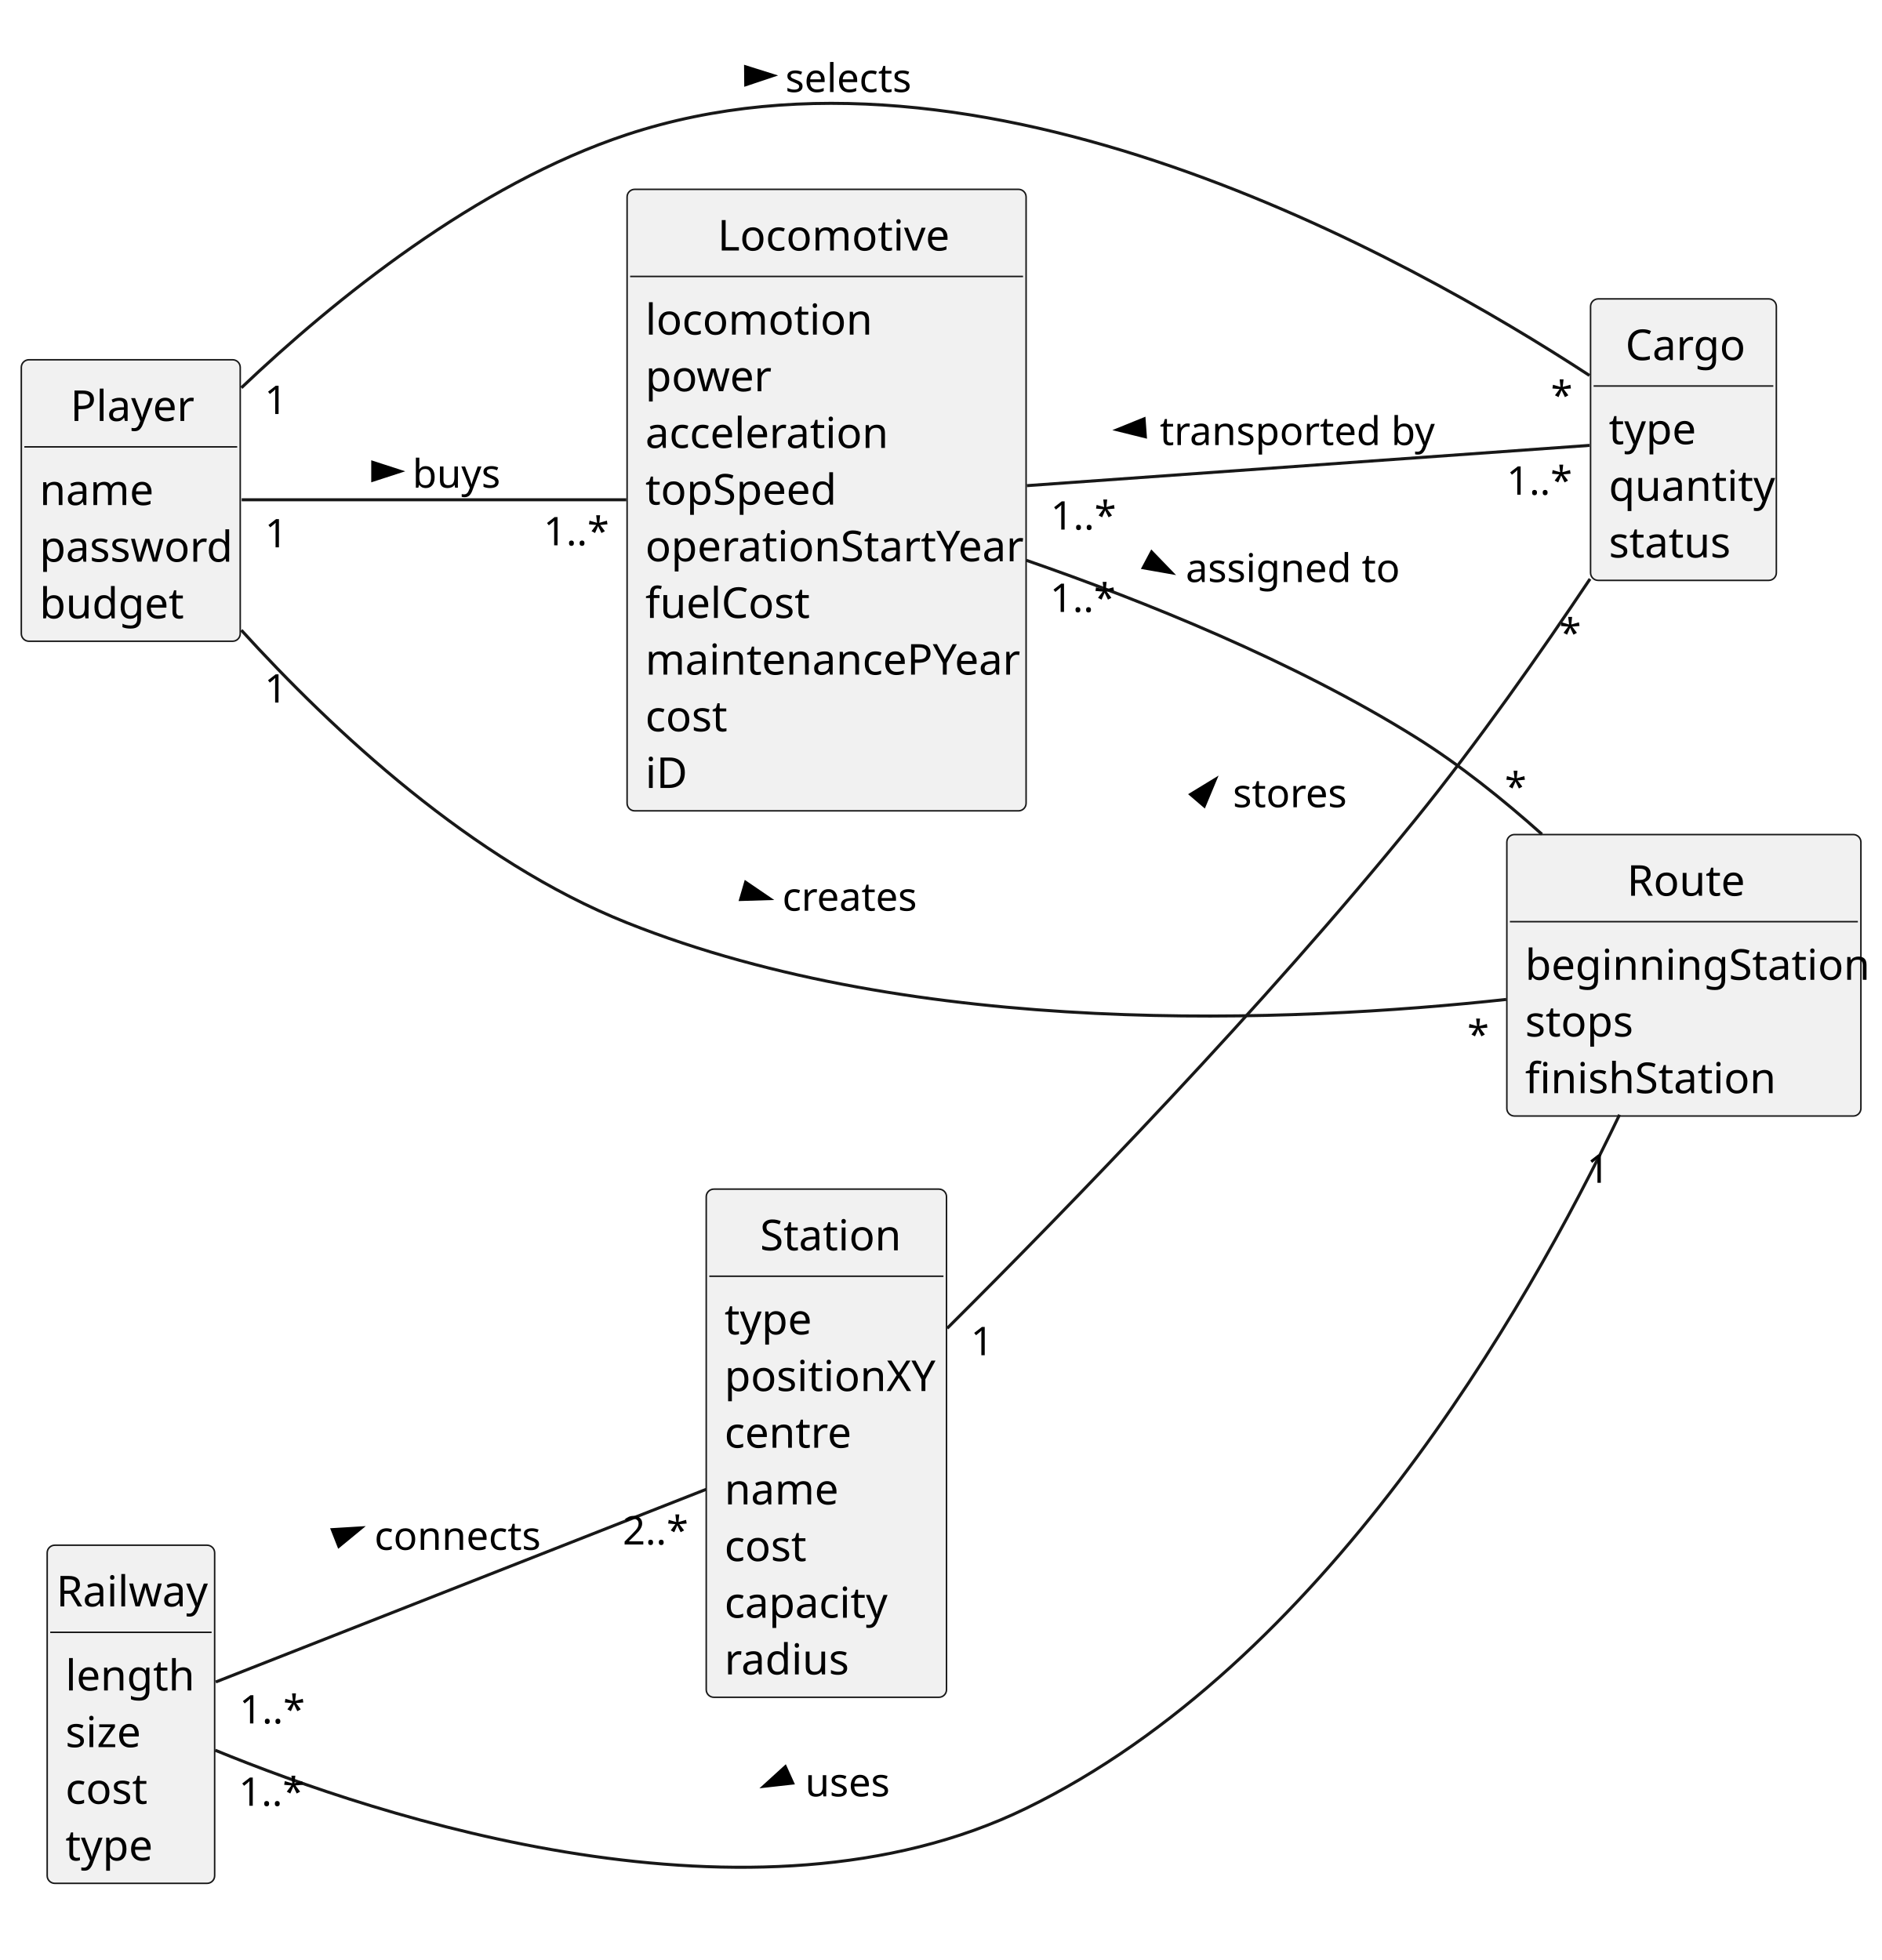
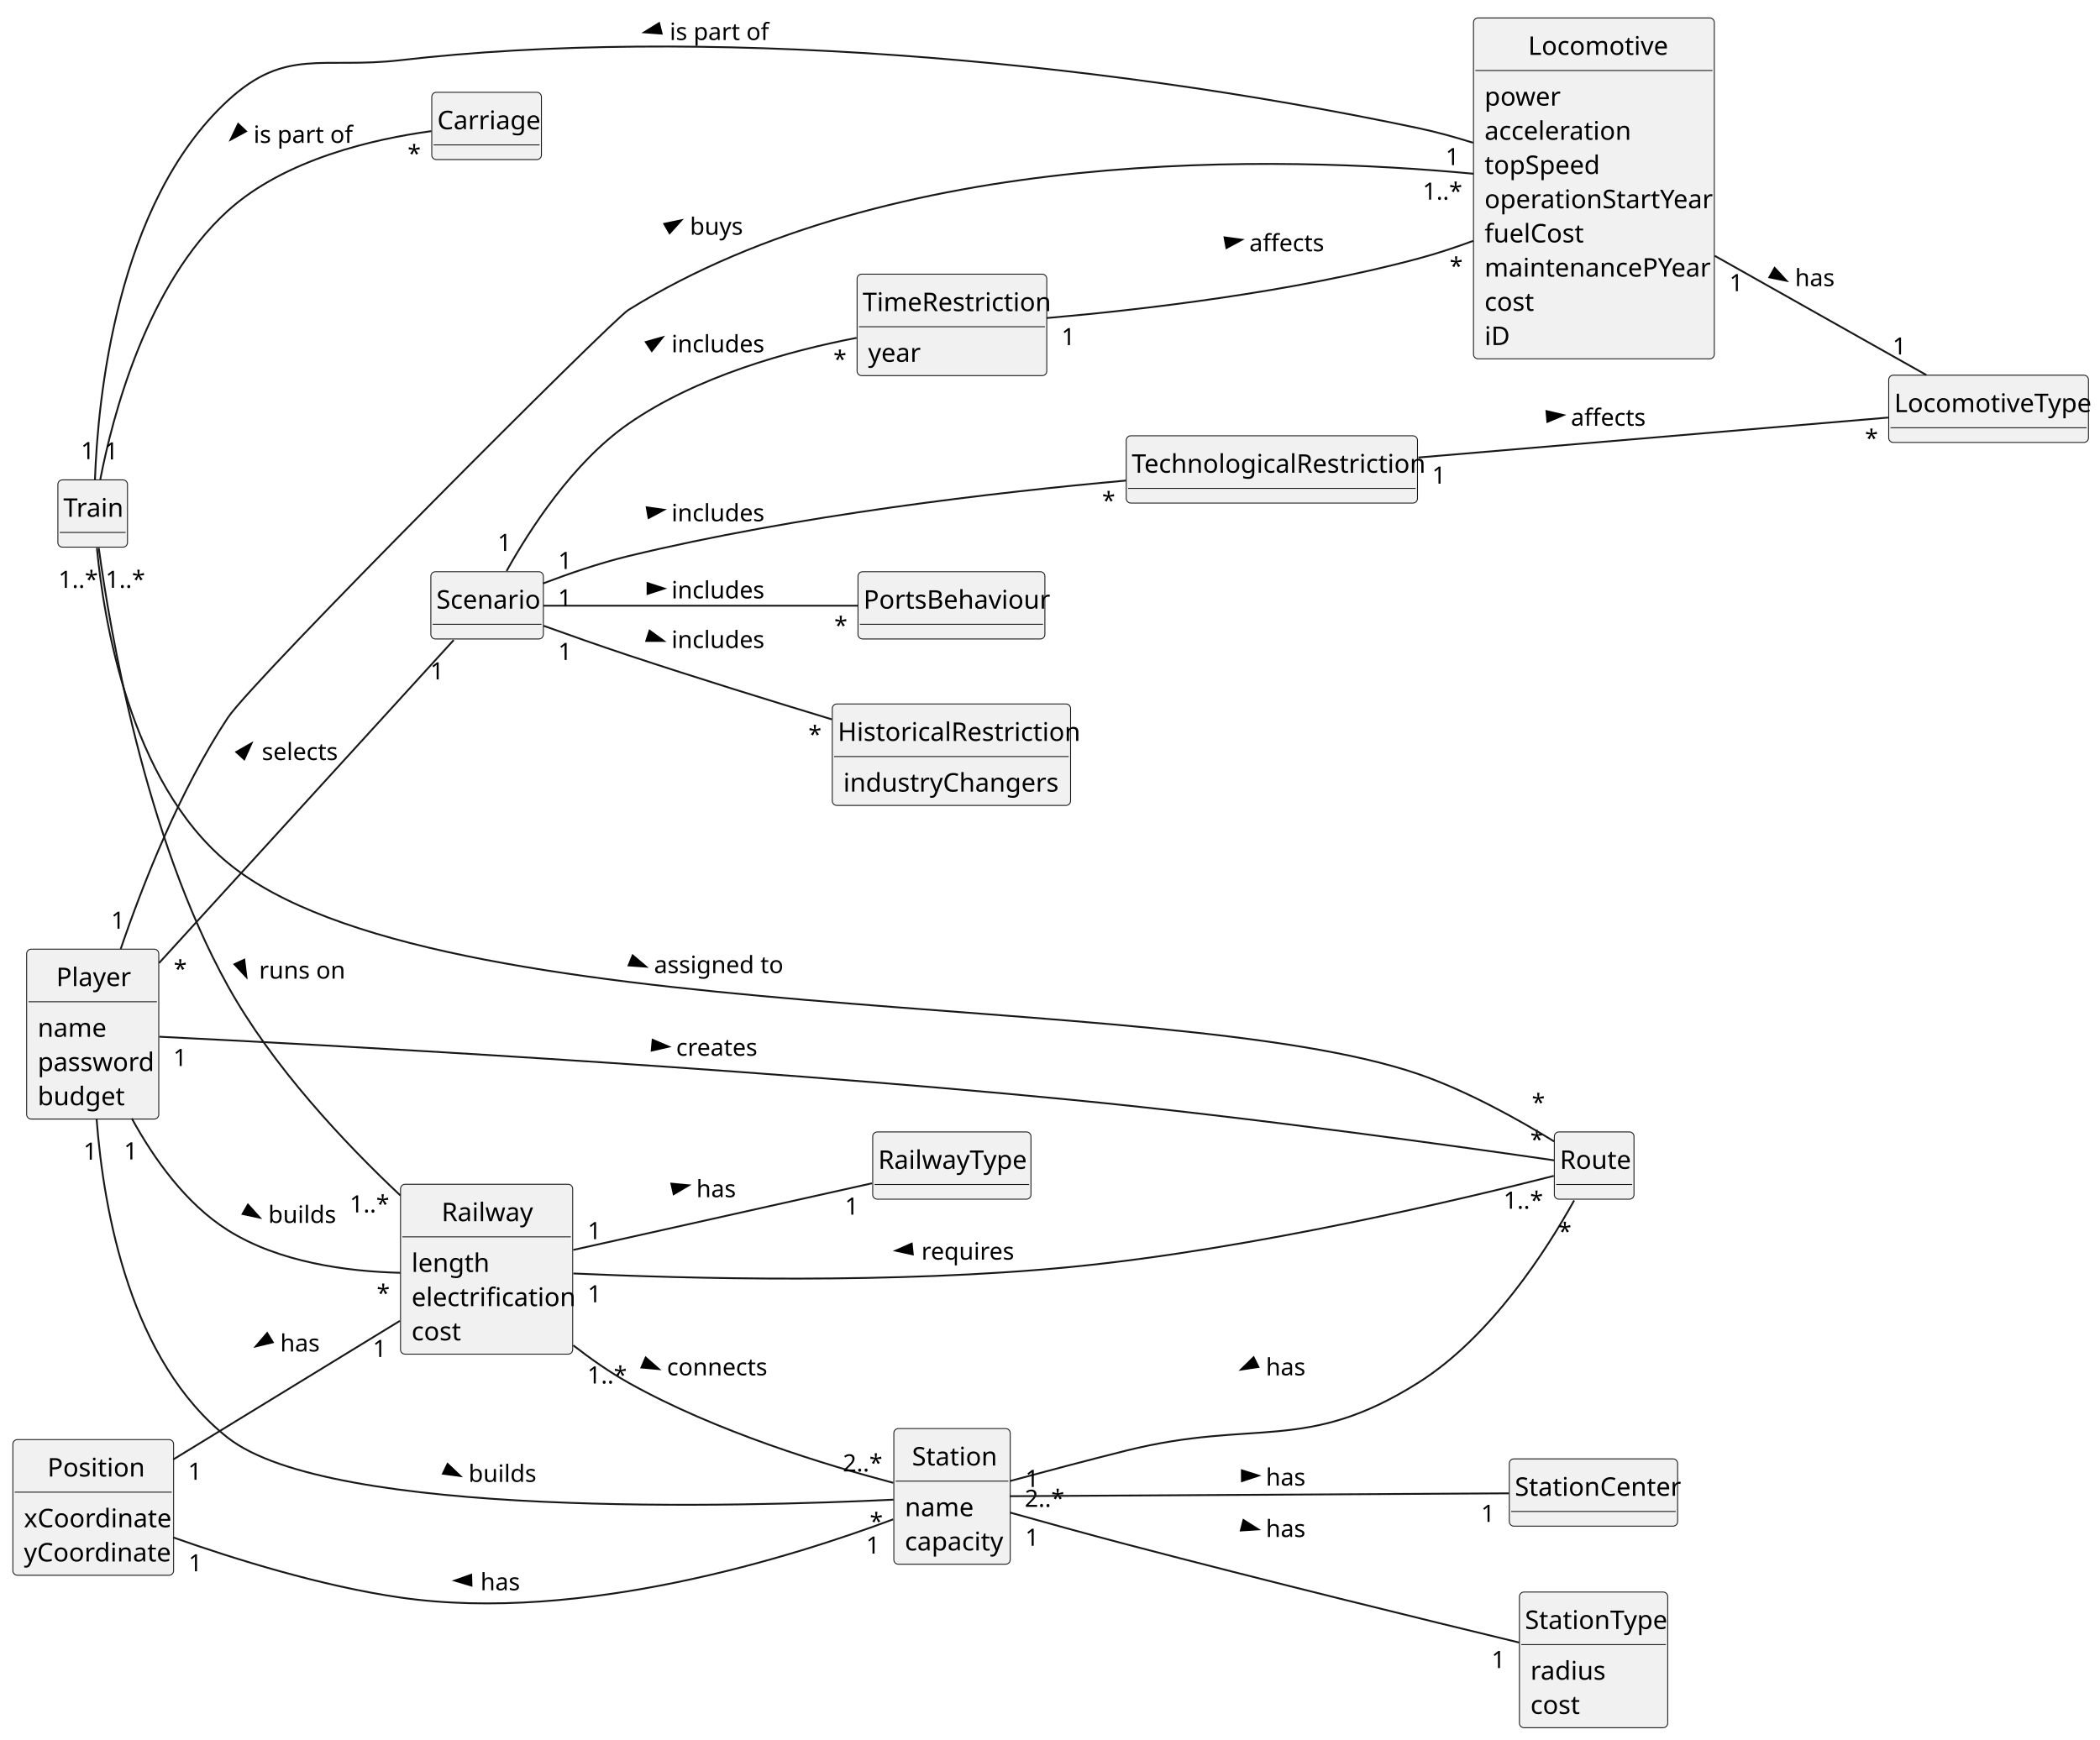
- <svg xmlns="http://www.w3.org/2000/svg" contentStyleType="text/css" height="644px" preserveAspectRatio="none" style="width:618px;height:644px;background:#FFFFFF;" version="1.1" viewBox="0 0 618 644" width="618px" zoomAndPan="magnify">
+ <svg xmlns="http://www.w3.org/2000/svg" contentStyleType="text/css" height="947px" preserveAspectRatio="none" style="width:1143px;height:947px;background:#FFFFFF;" version="1.1" viewBox="0 0 1143 947" width="1143px" zoomAndPan="magnify">
  <defs />
  <g>
    <g id="elem_Player">
-       <rect codeLine="12" fill="#F1F1F1" height="92.484" id="Player" rx="2.5" ry="2.5" style="stroke:#181818;stroke-width:0.5;" width="71.917" x="7" y="118.21" />
-       <text fill="#000000" font-family="sans-serif" font-size="14" lengthAdjust="spacing" textLength="39.683" x="23.117" y="138.317">Player</text>
-       <line style="stroke:#181818;stroke-width:0.5;" x1="8" x2="77.917" y1="146.831" y2="146.831" />
-       <text fill="#000000" font-family="sans-serif" font-size="14" lengthAdjust="spacing" textLength="35.02" x="13" y="165.939">name</text>
-       <text fill="#000000" font-family="sans-serif" font-size="14" lengthAdjust="spacing" textLength="59.917" x="13" y="184.56">password</text>
-       <text fill="#000000" font-family="sans-serif" font-size="14" lengthAdjust="spacing" textLength="42.82" x="13" y="203.181">budget</text>
+       <rect codeLine="12" fill="#F1F1F1" height="92.484" id="Player" rx="2.5" ry="2.5" style="stroke:#181818;stroke-width:0.5;" width="71.917" x="14.5" y="516.763" />
+       <text fill="#000000" font-family="sans-serif" font-size="14" lengthAdjust="spacing" textLength="39.683" x="30.617" y="536.87">Player</text>
+       <line style="stroke:#181818;stroke-width:0.5;" x1="15.5" x2="85.417" y1="545.384" y2="545.384" />
+       <text fill="#000000" font-family="sans-serif" font-size="14" lengthAdjust="spacing" textLength="35.02" x="20.5" y="564.491">name</text>
+       <text fill="#000000" font-family="sans-serif" font-size="14" lengthAdjust="spacing" textLength="59.917" x="20.5" y="583.112">password</text>
+       <text fill="#000000" font-family="sans-serif" font-size="14" lengthAdjust="spacing" textLength="42.82" x="20.5" y="601.733">budget</text>
    </g>
    <g id="elem_Locomotive">
-       <rect codeLine="18" fill="#F1F1F1" height="204.211" id="Locomotive" rx="2.5" ry="2.5" style="stroke:#181818;stroke-width:0.5;" width="131.075" x="206" y="62.21" />
-       <text fill="#000000" font-family="sans-serif" font-size="14" lengthAdjust="spacing" textLength="71.593" x="235.741" y="82.317">Locomotive</text>
-       <line style="stroke:#181818;stroke-width:0.5;" x1="207" x2="336.075" y1="90.831" y2="90.831" />
-       <text fill="#000000" font-family="sans-serif" font-size="14" lengthAdjust="spacing" textLength="67.703" x="212" y="109.939">locomotion</text>
-       <text fill="#000000" font-family="sans-serif" font-size="14" lengthAdjust="spacing" textLength="38.131" x="212" y="128.56">power</text>
-       <text fill="#000000" font-family="sans-serif" font-size="14" lengthAdjust="spacing" textLength="75.489" x="212" y="147.181">acceleration</text>
-       <text fill="#000000" font-family="sans-serif" font-size="14" lengthAdjust="spacing" textLength="59.944" x="212" y="165.802">topSpeed</text>
-       <text fill="#000000" font-family="sans-serif" font-size="14" lengthAdjust="spacing" textLength="117.517" x="212" y="184.423">operationStartYear</text>
-       <text fill="#000000" font-family="sans-serif" font-size="14" lengthAdjust="spacing" textLength="51.358" x="212" y="203.044">fuelCost</text>
-       <text fill="#000000" font-family="sans-serif" font-size="14" lengthAdjust="spacing" textLength="119.075" x="212" y="221.665">maintenancePYear</text>
-       <text fill="#000000" font-family="sans-serif" font-size="14" lengthAdjust="spacing" textLength="25.676" x="212" y="240.286">cost</text>
-       <text fill="#000000" font-family="sans-serif" font-size="14" lengthAdjust="spacing" textLength="13.221" x="212" y="258.907">iD</text>
+       <rect codeLine="18" fill="#F1F1F1" height="185.59" id="Locomotive" rx="2.5" ry="2.5" style="stroke:#181818;stroke-width:0.5;" width="131.075" x="802" y="9.763" />
+       <text fill="#000000" font-family="sans-serif" font-size="14" lengthAdjust="spacing" textLength="71.593" x="831.741" y="29.87">Locomotive</text>
+       <line style="stroke:#181818;stroke-width:0.5;" x1="803" x2="932.075" y1="38.384" y2="38.384" />
+       <text fill="#000000" font-family="sans-serif" font-size="14" lengthAdjust="spacing" textLength="38.131" x="808" y="57.491">power</text>
+       <text fill="#000000" font-family="sans-serif" font-size="14" lengthAdjust="spacing" textLength="75.489" x="808" y="76.112">acceleration</text>
+       <text fill="#000000" font-family="sans-serif" font-size="14" lengthAdjust="spacing" textLength="59.944" x="808" y="94.733">topSpeed</text>
+       <text fill="#000000" font-family="sans-serif" font-size="14" lengthAdjust="spacing" textLength="117.517" x="808" y="113.355">operationStartYear</text>
+       <text fill="#000000" font-family="sans-serif" font-size="14" lengthAdjust="spacing" textLength="51.358" x="808" y="131.976">fuelCost</text>
+       <text fill="#000000" font-family="sans-serif" font-size="14" lengthAdjust="spacing" textLength="119.075" x="808" y="150.597">maintenancePYear</text>
+       <text fill="#000000" font-family="sans-serif" font-size="14" lengthAdjust="spacing" textLength="25.676" x="808" y="169.218">cost</text>
+       <text fill="#000000" font-family="sans-serif" font-size="14" lengthAdjust="spacing" textLength="13.221" x="808" y="187.839">iD</text>
+     </g>
+     <g id="elem_LocomotiveType">
+       <rect codeLine="29" fill="#F1F1F1" height="36.621" id="LocomotiveType" rx="2.5" ry="2.5" style="stroke:#181818;stroke-width:0.5;" width="108.717" x="1028" y="204.263" />
+       <text fill="#000000" font-family="sans-serif" font-size="14" lengthAdjust="spacing" textLength="102.717" x="1031" y="224.37">LocomotiveType</text>
+       <line style="stroke:#181818;stroke-width:0.5;" x1="1029" x2="1135.717" y1="232.884" y2="232.884" />
    </g>
    <g id="elem_Route">
-       <rect codeLine="30" fill="#F1F1F1" height="92.484" id="Route" rx="2.5" ry="2.5" style="stroke:#181818;stroke-width:0.5;" width="116.31" x="495" y="274.21" />
-       <text fill="#000000" font-family="sans-serif" font-size="14" lengthAdjust="spacing" textLength="37.358" x="534.476" y="294.317">Route</text>
-       <line style="stroke:#181818;stroke-width:0.5;" x1="496" x2="610.31" y1="302.831" y2="302.831" />
-       <text fill="#000000" font-family="sans-serif" font-size="14" lengthAdjust="spacing" textLength="104.31" x="501" y="321.938">beginningStation</text>
-       <text fill="#000000" font-family="sans-serif" font-size="14" lengthAdjust="spacing" textLength="33.462" x="501" y="340.56">stops</text>
-       <text fill="#000000" font-family="sans-serif" font-size="14" lengthAdjust="spacing" textLength="76.269" x="501" y="359.181">finishStation</text>
+       <rect codeLine="32" fill="#F1F1F1" height="36.621" id="Route" rx="2.5" ry="2.5" style="stroke:#181818;stroke-width:0.5;" width="43.358" x="846" y="616.263" />
+       <text fill="#000000" font-family="sans-serif" font-size="14" lengthAdjust="spacing" textLength="37.358" x="849" y="636.37">Route</text>
+       <line style="stroke:#181818;stroke-width:0.5;" x1="847" x2="888.358" y1="644.884" y2="644.884" />
    </g>
    <g id="elem_Station">
-       <rect codeLine="36" fill="#F1F1F1" height="166.969" id="Station" rx="2.5" ry="2.5" style="stroke:#181818;stroke-width:0.5;" width="78.931" x="232" y="390.71" />
-       <text fill="#000000" font-family="sans-serif" font-size="14" lengthAdjust="spacing" textLength="43.586" x="249.672" y="410.817">Station</text>
-       <line style="stroke:#181818;stroke-width:0.5;" x1="233" x2="309.931" y1="419.331" y2="419.331" />
-       <text fill="#000000" font-family="sans-serif" font-size="14" lengthAdjust="spacing" textLength="26.462" x="238" y="438.438">type</text>
-       <text fill="#000000" font-family="sans-serif" font-size="14" lengthAdjust="spacing" textLength="66.931" x="238" y="457.06">positionXY</text>
-       <text fill="#000000" font-family="sans-serif" font-size="14" lengthAdjust="spacing" textLength="38.91" x="238" y="475.681">centre</text>
-       <text fill="#000000" font-family="sans-serif" font-size="14" lengthAdjust="spacing" textLength="35.02" x="238" y="494.302">name</text>
-       <text fill="#000000" font-family="sans-serif" font-size="14" lengthAdjust="spacing" textLength="25.676" x="238" y="512.923">cost</text>
-       <text fill="#000000" font-family="sans-serif" font-size="14" lengthAdjust="spacing" textLength="51.358" x="238" y="531.544">capacity</text>
-       <text fill="#000000" font-family="sans-serif" font-size="14" lengthAdjust="spacing" textLength="38.131" x="238" y="550.165">radius</text>
-     </g>
-     <g id="elem_Cargo">
-       <rect codeLine="46" fill="#F1F1F1" height="92.484" id="Cargo" rx="2.5" ry="2.5" style="stroke:#181818;stroke-width:0.5;" width="61.034" x="522.5" y="98.21" />
-       <text fill="#000000" font-family="sans-serif" font-size="14" lengthAdjust="spacing" textLength="38.131" x="533.952" y="118.317">Cargo</text>
-       <line style="stroke:#181818;stroke-width:0.5;" x1="523.5" x2="582.534" y1="126.831" y2="126.831" />
-       <text fill="#000000" font-family="sans-serif" font-size="14" lengthAdjust="spacing" textLength="26.462" x="528.5" y="145.939">type</text>
-       <text fill="#000000" font-family="sans-serif" font-size="14" lengthAdjust="spacing" textLength="49.034" x="528.5" y="164.56">quantity</text>
-       <text fill="#000000" font-family="sans-serif" font-size="14" lengthAdjust="spacing" textLength="37.352" x="528.5" y="183.181">status</text>
+       <rect codeLine="35" fill="#F1F1F1" height="73.863" id="Station" rx="2.5" ry="2.5" style="stroke:#181818;stroke-width:0.5;" width="63.358" x="486.5" y="777.763" />
+       <text fill="#000000" font-family="sans-serif" font-size="14" lengthAdjust="spacing" textLength="43.586" x="496.386" y="797.87">Station</text>
+       <line style="stroke:#181818;stroke-width:0.5;" x1="487.5" x2="548.858" y1="806.384" y2="806.384" />
+       <text fill="#000000" font-family="sans-serif" font-size="14" lengthAdjust="spacing" textLength="35.02" x="492.5" y="825.491">name</text>
+       <text fill="#000000" font-family="sans-serif" font-size="14" lengthAdjust="spacing" textLength="51.358" x="492.5" y="844.112">capacity</text>
+     </g>
+     <g id="elem_StationCenter">
+       <rect codeLine="40" fill="#F1F1F1" height="36.621" id="StationCenter" rx="2.5" ry="2.5" style="stroke:#181818;stroke-width:0.5;" width="91.606" x="821.5" y="794.263" />
+       <text fill="#000000" font-family="sans-serif" font-size="14" lengthAdjust="spacing" textLength="85.606" x="824.5" y="814.37">StationCenter</text>
+       <line style="stroke:#181818;stroke-width:0.5;" x1="822.5" x2="912.106" y1="822.884" y2="822.884" />
+     </g>
+     <g id="elem_StationType">
+       <rect codeLine="43" fill="#F1F1F1" height="73.863" id="StationType" rx="2.5" ry="2.5" style="stroke:#181818;stroke-width:0.5;" width="80.71" x="827" y="866.763" />
+       <text fill="#000000" font-family="sans-serif" font-size="14" lengthAdjust="spacing" textLength="74.71" x="830" y="886.87">StationType</text>
+       <line style="stroke:#181818;stroke-width:0.5;" x1="828" x2="906.71" y1="895.384" y2="895.384" />
+       <text fill="#000000" font-family="sans-serif" font-size="14" lengthAdjust="spacing" textLength="38.131" x="833" y="914.491">radius</text>
+       <text fill="#000000" font-family="sans-serif" font-size="14" lengthAdjust="spacing" textLength="25.676" x="833" y="933.112">cost</text>
    </g>
    <g id="elem_Railway">
-       <rect codeLine="52" fill="#F1F1F1" height="111.106" id="Railway" rx="2.5" ry="2.5" style="stroke:#181818;stroke-width:0.5;" width="55.014" x="15.5" y="507.71" />
-       <text fill="#000000" font-family="sans-serif" font-size="14" lengthAdjust="spacing" textLength="49.014" x="18.5" y="527.817">Railway</text>
-       <line style="stroke:#181818;stroke-width:0.5;" x1="16.5" x2="69.514" y1="536.331" y2="536.331" />
-       <text fill="#000000" font-family="sans-serif" font-size="14" lengthAdjust="spacing" textLength="38.145" x="21.5" y="555.438">length</text>
-       <text fill="#000000" font-family="sans-serif" font-size="14" lengthAdjust="spacing" textLength="24.896" x="21.5" y="574.06">size</text>
-       <text fill="#000000" font-family="sans-serif" font-size="14" lengthAdjust="spacing" textLength="25.676" x="21.5" y="592.681">cost</text>
-       <text fill="#000000" font-family="sans-serif" font-size="14" lengthAdjust="spacing" textLength="26.462" x="21.5" y="611.302">type</text>
+       <rect codeLine="48" fill="#F1F1F1" height="92.484" id="Railway" rx="2.5" ry="2.5" style="stroke:#181818;stroke-width:0.5;" width="93.703" x="218" y="644.763" />
+       <text fill="#000000" font-family="sans-serif" font-size="14" lengthAdjust="spacing" textLength="49.014" x="240.345" y="664.87">Railway</text>
+       <line style="stroke:#181818;stroke-width:0.5;" x1="219" x2="310.703" y1="673.384" y2="673.384" />
+       <text fill="#000000" font-family="sans-serif" font-size="14" lengthAdjust="spacing" textLength="38.145" x="224" y="692.491">length</text>
+       <text fill="#000000" font-family="sans-serif" font-size="14" lengthAdjust="spacing" textLength="81.703" x="224" y="711.112">electrification</text>
+       <text fill="#000000" font-family="sans-serif" font-size="14" lengthAdjust="spacing" textLength="25.676" x="224" y="729.733">cost</text>
+     </g>
+     <g id="elem_RailwayType">
+       <rect codeLine="54" fill="#F1F1F1" height="36.621" id="RailwayType" rx="2.5" ry="2.5" style="stroke:#181818;stroke-width:0.5;" width="86.138" x="475" y="616.263" />
+       <text fill="#000000" font-family="sans-serif" font-size="14" lengthAdjust="spacing" textLength="80.138" x="478" y="636.37">RailwayType</text>
+       <line style="stroke:#181818;stroke-width:0.5;" x1="476" x2="560.138" y1="644.884" y2="644.884" />
+     </g>
+     <g id="elem_Position">
+       <rect codeLine="57" fill="#F1F1F1" height="73.863" id="Position" rx="2.5" ry="2.5" style="stroke:#181818;stroke-width:0.5;" width="87.489" x="7" y="783.763" />
+       <text fill="#000000" font-family="sans-serif" font-size="14" lengthAdjust="spacing" textLength="49.807" x="25.841" y="803.87">Position</text>
+       <line style="stroke:#181818;stroke-width:0.5;" x1="8" x2="93.489" y1="812.384" y2="812.384" />
+       <text fill="#000000" font-family="sans-serif" font-size="14" lengthAdjust="spacing" textLength="75.489" x="13" y="831.491">xCoordinate</text>
+       <text fill="#000000" font-family="sans-serif" font-size="14" lengthAdjust="spacing" textLength="75.489" x="13" y="850.112">yCoordinate</text>
+     </g>
+     <g id="elem_Train">
+       <rect codeLine="62" fill="#F1F1F1" height="36.621" id="Train" rx="2.5" ry="2.5" style="stroke:#181818;stroke-width:0.5;" width="37.897" x="31.5" y="261.263" />
+       <text fill="#000000" font-family="sans-serif" font-size="14" lengthAdjust="spacing" textLength="31.896" x="34.5" y="281.37">Train</text>
+       <line style="stroke:#181818;stroke-width:0.5;" x1="32.5" x2="68.397" y1="289.884" y2="289.884" />
+     </g>
+     <g id="elem_Carriage">
+       <rect codeLine="65" fill="#F1F1F1" height="36.621" id="Carriage" rx="2.5" ry="2.5" style="stroke:#181818;stroke-width:0.5;" width="59.69" x="235" y="50.263" />
+       <text fill="#000000" font-family="sans-serif" font-size="14" lengthAdjust="spacing" textLength="53.69" x="238" y="70.37">Carriage</text>
+       <line style="stroke:#181818;stroke-width:0.5;" x1="236" x2="293.69" y1="78.884" y2="78.884" />
+     </g>
+     <g id="elem_HistoricalRestriction">
+       <rect codeLine="68" fill="#F1F1F1" height="55.242" id="HistoricalRestriction" rx="2.5" ry="2.5" style="stroke:#181818;stroke-width:0.5;" width="129.696" x="453" y="383.263" />
+       <text fill="#000000" font-family="sans-serif" font-size="14" lengthAdjust="spacing" textLength="123.696" x="456" y="403.37">HistoricalRestriction</text>
+       <line style="stroke:#181818;stroke-width:0.5;" x1="454" x2="581.696" y1="411.884" y2="411.884" />
+       <text fill="#000000" font-family="sans-serif" font-size="14" lengthAdjust="spacing" textLength="109.724" x="459" y="430.991">industryChangers</text>
+     </g>
+     <g id="elem_TimeRestriction">
+       <rect codeLine="72" fill="#F1F1F1" height="55.242" id="TimeRestriction" rx="2.5" ry="2.5" style="stroke:#181818;stroke-width:0.5;" width="103.241" x="466.5" y="149.263" />
+       <text fill="#000000" font-family="sans-serif" font-size="14" lengthAdjust="spacing" textLength="97.241" x="469.5" y="169.37">TimeRestriction</text>
+       <line style="stroke:#181818;stroke-width:0.5;" x1="467.5" x2="568.741" y1="177.884" y2="177.884" />
+       <text fill="#000000" font-family="sans-serif" font-size="14" lengthAdjust="spacing" textLength="27.234" x="472.5" y="196.991">year</text>
+     </g>
+     <g id="elem_TechnologicalRestriction">
+       <rect codeLine="76" fill="#F1F1F1" height="36.621" id="TechnologicalRestriction" rx="2.5" ry="2.5" style="stroke:#181818;stroke-width:0.5;" width="158.517" x="613" y="237.263" />
+       <text fill="#000000" font-family="sans-serif" font-size="14" lengthAdjust="spacing" textLength="152.517" x="616" y="257.37">TechnologicalRestriction</text>
+       <line style="stroke:#181818;stroke-width:0.5;" x1="614" x2="770.517" y1="265.884" y2="265.884" />
+     </g>
+     <g id="elem_PortsBehaviour">
+       <rect codeLine="79" fill="#F1F1F1" height="36.621" id="PortsBehaviour" rx="2.5" ry="2.5" style="stroke:#181818;stroke-width:0.5;" width="101.717" x="467" y="311.263" />
+       <text fill="#000000" font-family="sans-serif" font-size="14" lengthAdjust="spacing" textLength="95.717" x="470" y="331.37">PortsBehaviour</text>
+       <line style="stroke:#181818;stroke-width:0.5;" x1="468" x2="567.717" y1="339.884" y2="339.884" />
+     </g>
+     <g id="elem_Scenario">
+       <rect fill="#F1F1F1" height="36.621" id="Scenario" rx="2.5" ry="2.5" style="stroke:#181818;stroke-width:0.5;" width="61.255" x="234.5" y="311.263" />
+       <text fill="#000000" font-family="sans-serif" font-size="14" lengthAdjust="spacing" textLength="55.255" x="237.5" y="331.37">Scenario</text>
+       <line style="stroke:#181818;stroke-width:0.5;" x1="235.5" x2="294.755" y1="339.884" y2="339.884" />
+     </g>
+     <g id="link_Player_Scenario">
+       <path codeLine="82" d="M86.59,524.283 C132.8,473.623 212.25,386.513 246.95,348.463 " fill="none" id="Player-Scenario" style="stroke:#181818;stroke-width:1.0;" />
+       <polygon fill="#000000" points="136.869,404.714,128.603,409.416,132.946,413.377,136.869,404.714" style="stroke:#000000;stroke-width:1.0;" />
+       <text fill="#000000" font-family="sans-serif" font-size="13" lengthAdjust="spacing" textLength="40.46" x="142.5" y="413.791">selects</text>
+       <text fill="#000000" font-family="sans-serif" font-size="13" lengthAdjust="spacing" textLength="5.059" x="94.564" y="532.108">*</text>
+       <text fill="#000000" font-family="sans-serif" font-size="13" lengthAdjust="spacing" textLength="7.23" x="234.155" y="369.891">1</text>
+     </g>
+     <g id="link_Player_Station">
+       <path codeLine="83" d="M52.56,608.983 C56.45,660.263 71.23,741.223 124,782.763 C179.87,826.743 403.88,820.413 486.33,816.473 " fill="none" id="Player-Station" style="stroke:#181818;stroke-width:1.0;" />
+       <polygon fill="#000000" points="250.511,803.566,243.619,797.011,241.083,802.314,250.511,803.566" style="stroke:#000000;stroke-width:1.0;" />
+       <text fill="#000000" font-family="sans-serif" font-size="13" lengthAdjust="spacing" textLength="33.966" x="255" y="806.791">builds</text>
+       <text fill="#000000" font-family="sans-serif" font-size="13" lengthAdjust="spacing" textLength="7.23" x="45.364" y="631.375">1</text>
+       <text fill="#000000" font-family="sans-serif" font-size="13" lengthAdjust="spacing" textLength="5.059" x="473.394" y="832.912">*</text>
    </g>
    <g id="link_Player_Route">
-       <path codeLine="59" d="M79.27,207.05 C109.18,239.92 155.22,282.98 206,303.21 C301.68,341.33 424.18,336.06 494.8,328.39 " fill="none" id="Player-Route" style="stroke:#181818;stroke-width:1.0;" />
-       <polygon fill="#000000" points="252.8,295.257,244.941,289.901,243.293,295.543,252.8,295.257" style="stroke:#000000;stroke-width:1.0;" />
-       <text fill="#000000" font-family="sans-serif" font-size="13" lengthAdjust="spacing" textLength="42.631" x="257" y="299.238">creates</text>
-       <text fill="#000000" font-family="sans-serif" font-size="13" lengthAdjust="spacing" textLength="7.23" x="86.881" y="230.847">1</text>
-       <text fill="#000000" font-family="sans-serif" font-size="13" lengthAdjust="spacing" textLength="5.059" x="482.007" y="344.543">*</text>
-     </g>
-     <g id="link_Player_Cargo">
-       <path codeLine="60" d="M79.29,127.41 C109.72,98.52 156.48,60.55 206,44.21 C321.79,6 461.93,84.02 522.15,123.37 " fill="none" id="Player-Cargo" style="stroke:#181818;stroke-width:1.0;" />
-       <polygon fill="#000000" points="254,24.81,244.928,21.954,244.982,27.831,254,24.81" style="stroke:#000000;stroke-width:1.0;" />
-       <text fill="#000000" font-family="sans-serif" font-size="13" lengthAdjust="spacing" textLength="40.46" x="258" y="30.238">selects</text>
-       <text fill="#000000" font-family="sans-serif" font-size="13" lengthAdjust="spacing" textLength="7.23" x="86.905" y="136.025">1</text>
-       <text fill="#000000" font-family="sans-serif" font-size="13" lengthAdjust="spacing" textLength="5.059" x="509.441" y="134.522">*</text>
+       <path codeLine="84" d="M86.7,564.433 C171.97,568.633 396.37,580.613 583,598.763 C681.76,608.373 799.24,624.943 845.92,631.723 " fill="none" id="Player-Route" style="stroke:#181818;stroke-width:1.0;" />
+       <polygon fill="#000000" points="363.981,569.85,355.23,566.124,354.711,571.979,363.981,569.85" style="stroke:#000000;stroke-width:1.0;" />
+       <text fill="#000000" font-family="sans-serif" font-size="13" lengthAdjust="spacing" textLength="42.631" x="368" y="574.791">creates</text>
+       <text fill="#000000" font-family="sans-serif" font-size="13" lengthAdjust="spacing" textLength="7.23" x="94.298" y="580.381">1</text>
+       <text fill="#000000" font-family="sans-serif" font-size="13" lengthAdjust="spacing" textLength="5.059" x="832.894" y="625.039">*</text>
+     </g>
+     <g id="link_Player_Railway">
+       <path codeLine="85" d="M71.7,608.853 C83.72,630.803 101.12,655.353 124,669.763 C151.87,687.313 188.92,692.243 217.9,692.963 " fill="none" id="Player-Railway" style="stroke:#181818;stroke-width:1.0;" />
+       <polygon fill="#000000" points="141.334,662.902,134.959,655.844,132.028,660.938,141.334,662.902" style="stroke:#000000;stroke-width:1.0;" />
+       <text fill="#000000" font-family="sans-serif" font-size="13" lengthAdjust="spacing" textLength="33.966" x="146" y="665.791">builds</text>
+       <text fill="#000000" font-family="sans-serif" font-size="13" lengthAdjust="spacing" textLength="7.23" x="67.434" y="631.225">1</text>
+       <text fill="#000000" font-family="sans-serif" font-size="13" lengthAdjust="spacing" textLength="5.059" x="205.023" y="708.681">*</text>
    </g>
    <g id="link_Player_Locomotive">
-       <path codeLine="61" d="M79.39,164.21 C113.11,164.21 164.67,164.21 205.75,164.21 " fill="none" id="Player-Locomotive" style="stroke:#181818;stroke-width:1.0;" />
-       <polygon fill="#000000" points="131.5,154.856,122.455,151.917,122.455,157.794,131.5,154.856" style="stroke:#000000;stroke-width:1.0;" />
-       <text fill="#000000" font-family="sans-serif" font-size="13" lengthAdjust="spacing" textLength="27.46" x="135.5" y="160.238">buys</text>
-       <text fill="#000000" font-family="sans-serif" font-size="13" lengthAdjust="spacing" textLength="7.23" x="87.024" y="179.84">1</text>
-       <text fill="#000000" font-family="sans-serif" font-size="13" lengthAdjust="spacing" textLength="19.513" x="178.543" y="179.172">1..*</text>
+       <path codeLine="86" d="M65.7,516.643 C77.99,480.623 97.9,430.223 124,390.763 C137.73,370.003 333.14,174.263 342,168.763 C486.64,78.973 697.06,84.653 801.98,94.593 " fill="none" id="Player-Locomotive" style="stroke:#181818;stroke-width:1.0;" />
+       <polygon fill="#000000" points="370.838,119.922,361.529,121.87,364.452,126.97,370.838,119.922" style="stroke:#000000;stroke-width:1.0;" />
+       <text fill="#000000" font-family="sans-serif" font-size="13" lengthAdjust="spacing" textLength="27.46" x="375.5" y="127.791">buys</text>
+       <text fill="#000000" font-family="sans-serif" font-size="13" lengthAdjust="spacing" textLength="7.23" x="60.441" y="505.635">1</text>
+       <text fill="#000000" font-family="sans-serif" font-size="13" lengthAdjust="spacing" textLength="19.513" x="774.331" y="108.7">1..*</text>
+     </g>
+     <g id="link_Scenario_HistoricalRestriction">
+       <path codeLine="88" d="M295.86,340.703 C309.83,345.733 326.72,351.693 342,356.763 C378.52,368.873 419.61,381.603 452.79,391.653 " fill="none" id="Scenario-HistoricalRestriction" style="stroke:#181818;stroke-width:1.0;" />
+       <polygon fill="#000000" points="361.256,348.952,353.56,343.364,351.745,348.954,361.256,348.952" style="stroke:#000000;stroke-width:1.0;" />
+       <text fill="#000000" font-family="sans-serif" font-size="13" lengthAdjust="spacing" textLength="47.696" x="365.5" y="352.791">includes</text>
+       <text fill="#000000" font-family="sans-serif" font-size="13" lengthAdjust="spacing" textLength="7.23" x="303.803" y="359.304">1</text>
+       <text fill="#000000" font-family="sans-serif" font-size="13" lengthAdjust="spacing" textLength="5.059" x="439.982" y="404.457">*</text>
+     </g>
+     <g id="link_Scenario_TechnologicalRestriction">
+       <path codeLine="89" d="M295.53,317.663 C309.42,312.383 326.35,306.553 342,302.763 C433.64,280.583 541.5,268.073 612.9,261.633 " fill="none" id="Scenario-TechnologicalRestriction" style="stroke:#181818;stroke-width:1.0;" />
+       <polygon fill="#000000" points="361.424,277.539,352.006,276.217,353.027,282.006,361.424,277.539" style="stroke:#000000;stroke-width:1.0;" />
+       <text fill="#000000" font-family="sans-serif" font-size="13" lengthAdjust="spacing" textLength="47.696" x="365.5" y="283.791">includes</text>
+       <text fill="#000000" font-family="sans-serif" font-size="13" lengthAdjust="spacing" textLength="7.23" x="303.822" y="309.751">1</text>
+       <text fill="#000000" font-family="sans-serif" font-size="13" lengthAdjust="spacing" textLength="5.059" x="599.845" y="277.108">*</text>
+     </g>
+     <g id="link_Scenario_TimeRestriction">
+       <path codeLine="90" d="M275.73,310.873 C288.17,288.553 311.76,251.793 342,230.763 C379.2,204.893 429.21,191.093 466.24,183.943 " fill="none" id="Scenario-TimeRestriction" style="stroke:#181818;stroke-width:1.0;" />
+       <polygon fill="#000000" points="360.661,183.636,351.504,186.205,354.763,191.097,360.661,183.636" style="stroke:#000000;stroke-width:1.0;" />
+       <text fill="#000000" font-family="sans-serif" font-size="13" lengthAdjust="spacing" textLength="47.696" x="365.5" y="191.791">includes</text>
+       <text fill="#000000" font-family="sans-serif" font-size="13" lengthAdjust="spacing" textLength="7.23" x="270.85" y="299.954">1</text>
+       <text fill="#000000" font-family="sans-serif" font-size="13" lengthAdjust="spacing" textLength="5.059" x="453.597" y="200.179">*</text>
+     </g>
+     <g id="link_Scenario_PortsBehaviour">
+       <path codeLine="91" d="M295.78,329.763 C337.98,329.763 415.74,329.763 466.92,329.763 " fill="none" id="Scenario-PortsBehaviour" style="stroke:#181818;stroke-width:1.0;" />
+       <polygon fill="#000000" points="361.5,320.408,352.455,317.469,352.455,323.347,361.5,320.408" style="stroke:#000000;stroke-width:1.0;" />
+       <text fill="#000000" font-family="sans-serif" font-size="13" lengthAdjust="spacing" textLength="47.696" x="365.5" y="325.791">includes</text>
+       <text fill="#000000" font-family="sans-serif" font-size="13" lengthAdjust="spacing" textLength="7.23" x="303.704" y="330.136">1</text>
+       <text fill="#000000" font-family="sans-serif" font-size="13" lengthAdjust="spacing" textLength="5.059" x="454.076" y="345.089">*</text>
+     </g>
+     <g id="link_TimeRestriction_Locomotive">
+       <path codeLine="93" d="M569.64,173.163 C621.24,168.663 703.22,159.193 772,140.763 C781.82,138.133 792,134.763 801.88,131.123 " fill="none" id="TimeRestriction-Locomotive" style="stroke:#181818;stroke-width:1.0;" />
+       <polygon fill="#000000" points="675.92,130.518,666.496,129.237,667.543,135.021,675.92,130.518" style="stroke:#000000;stroke-width:1.0;" />
+       <text fill="#000000" font-family="sans-serif" font-size="13" lengthAdjust="spacing" textLength="38.295" x="680" y="136.791">affects</text>
+       <text fill="#000000" font-family="sans-serif" font-size="13" lengthAdjust="spacing" textLength="7.23" x="577.738" y="187.914">1</text>
+       <text fill="#000000" font-family="sans-serif" font-size="13" lengthAdjust="spacing" textLength="5.059" x="789.003" y="149.453">*</text>
+     </g>
+     <g id="link_TechnologicalRestriction_LocomotiveType">
+       <path codeLine="94" d="M772.02,249.083 C848.08,242.613 961.38,232.983 1027.72,227.333 " fill="none" id="TechnologicalRestriction-LocomotiveType" style="stroke:#181818;stroke-width:1.0;" />
+       <polygon fill="#000000" points="850.982,225.984,841.72,223.823,842.219,229.679,850.982,225.984" style="stroke:#000000;stroke-width:1.0;" />
+       <text fill="#000000" font-family="sans-serif" font-size="13" lengthAdjust="spacing" textLength="38.295" x="855" y="231.791">affects</text>
+       <text fill="#000000" font-family="sans-serif" font-size="13" lengthAdjust="spacing" textLength="7.23" x="779.446" y="263.303">1</text>
+       <text fill="#000000" font-family="sans-serif" font-size="13" lengthAdjust="spacing" textLength="5.059" x="1015.046" y="243.162">*</text>
+     </g>
+     <g id="link_Position_Station">
+       <path codeLine="96" d="M94.22,837.013 C127.41,848.743 174.9,863.553 218,869.763 C316.47,883.953 432.04,847.423 486.14,827.173 " fill="none" id="Position-Station" style="stroke:#181818;stroke-width:1.0;" />
+       <polygon fill="#000000" points="247.502,860.534,256.618,863.245,256.47,857.369,247.502,860.534" style="stroke:#000000;stroke-width:1.0;" />
+       <text fill="#000000" font-family="sans-serif" font-size="13" lengthAdjust="spacing" textLength="20.96" x="261.5" y="865.791">has</text>
+       <text fill="#000000" font-family="sans-serif" font-size="13" lengthAdjust="spacing" textLength="7.23" x="102.608" y="855.488">1</text>
+       <text fill="#000000" font-family="sans-serif" font-size="13" lengthAdjust="spacing" textLength="7.23" x="471.391" y="845.822">1</text>
+     </g>
+     <g id="link_Position_Railway">
+       <path codeLine="97" d="M94.25,794.613 C130,772.743 180.91,741.593 217.64,719.123 " fill="none" id="Position-Railway" style="stroke:#181818;stroke-width:1.0;" />
+       <polygon fill="#000000" points="139.235,733.018,148.484,730.804,145.417,725.79,139.235,733.018" style="stroke:#000000;stroke-width:1.0;" />
+       <text fill="#000000" font-family="sans-serif" font-size="13" lengthAdjust="spacing" textLength="20.96" x="152.5" y="735.791">has</text>
+       <text fill="#000000" font-family="sans-serif" font-size="13" lengthAdjust="spacing" textLength="7.23" x="102.349" y="805.644">1</text>
+       <text fill="#000000" font-family="sans-serif" font-size="13" lengthAdjust="spacing" textLength="7.23" x="202.892" y="738.78">1</text>
+     </g>
+     <g id="link_Station_Route">
+       <path codeLine="99" d="M549.84,806.303 C568.16,801.343 591.86,795.033 613,789.763 C683.4,772.213 710.61,791.433 772,752.763 C811.75,727.723 842.11,680.013 856.78,653.573 " fill="none" id="Station-Route" style="stroke:#181818;stroke-width:1.0;" />
+       <polygon fill="#000000" points="675.524,745.636,684.931,744.237,682.312,738.975,675.524,745.636" style="stroke:#000000;stroke-width:1.0;" />
+       <text fill="#000000" font-family="sans-serif" font-size="13" lengthAdjust="spacing" textLength="20.96" x="689" y="748.791">has</text>
+       <text fill="#000000" font-family="sans-serif" font-size="13" lengthAdjust="spacing" textLength="19.513" x="557.735" y="820.379">2..*</text>
+       <text fill="#000000" font-family="sans-serif" font-size="13" lengthAdjust="spacing" textLength="5.059" x="848.187" y="675.031">*</text>
+     </g>
+     <g id="link_Station_StationType">
+       <path codeLine="100" d="M549.85,823.513 C568.17,828.663 591.87,835.213 613,840.763 C688.44,860.563 776.94,882.203 826.9,894.263 " fill="none" id="Station-StationType" style="stroke:#181818;stroke-width:1.0;" />
+       <polygon fill="#000000" points="684.845,832.645,676.808,827.56,675.354,833.255,684.845,832.645" style="stroke:#000000;stroke-width:1.0;" />
+       <text fill="#000000" font-family="sans-serif" font-size="13" lengthAdjust="spacing" textLength="20.96" x="689" y="836.791">has</text>
+       <text fill="#000000" font-family="sans-serif" font-size="13" lengthAdjust="spacing" textLength="7.23" x="558.01" y="841.58">1</text>
+       <text fill="#000000" font-family="sans-serif" font-size="13" lengthAdjust="spacing" textLength="7.23" x="811.817" y="908.146">1</text>
+     </g>
+     <g id="link_Station_StationCenter">
+       <path codeLine="101" d="M549.53,814.583 C610.9,814.233 749.43,813.433 821.31,813.023 " fill="none" id="Station-StationCenter" style="stroke:#181818;stroke-width:1.0;" />
+       <polygon fill="#000000" points="685,803.38,675.938,800.492,675.972,806.37,685,803.38" style="stroke:#000000;stroke-width:1.0;" />
+       <text fill="#000000" font-family="sans-serif" font-size="13" lengthAdjust="spacing" textLength="20.96" x="689" y="808.791">has</text>
+       <text fill="#000000" font-family="sans-serif" font-size="13" lengthAdjust="spacing" textLength="7.23" x="558.053" y="809.547">1</text>
+       <text fill="#000000" font-family="sans-serif" font-size="13" lengthAdjust="spacing" textLength="7.23" x="806.132" y="828.557">1</text>
+     </g>
+     <g id="link_Locomotive_LocomotiveType">
+       <path codeLine="103" d="M933.27,139.253 C971.34,160.703 1017.85,186.903 1048.5,204.173 " fill="none" id="Locomotive-LocomotiveType" style="stroke:#181818;stroke-width:1.0;" />
+       <polygon fill="#000000" points="972.356,152.863,965.918,145.862,963.033,150.983,972.356,152.863" style="stroke:#000000;stroke-width:1.0;" />
+       <text fill="#000000" font-family="sans-serif" font-size="13" lengthAdjust="spacing" textLength="20.96" x="977" y="155.791">has</text>
+       <text fill="#000000" font-family="sans-serif" font-size="13" lengthAdjust="spacing" textLength="7.23" x="941.288" y="158.524">1</text>
+       <text fill="#000000" font-family="sans-serif" font-size="13" lengthAdjust="spacing" textLength="7.23" x="1030.094" y="193.007">1</text>
+     </g>
+     <g id="link_Railway_Route">
+       <path codeLine="105" d="M312.07,693.323 C373.88,696.143 487.01,699.143 583,689.763 C682.55,680.033 799.11,652.073 845.71,640.193 " fill="none" id="Railway-Route" style="stroke:#181818;stroke-width:1.0;" />
+       <polygon fill="#000000" points="487.525,680.904,496.816,682.932,496.234,677.083,487.525,680.904" style="stroke:#000000;stroke-width:1.0;" />
+       <text fill="#000000" font-family="sans-serif" font-size="13" lengthAdjust="spacing" textLength="46.966" x="501.5" y="685.791">requires</text>
+       <text fill="#000000" font-family="sans-serif" font-size="13" lengthAdjust="spacing" textLength="7.23" x="319.854" y="709.03">1</text>
+       <text fill="#000000" font-family="sans-serif" font-size="13" lengthAdjust="spacing" textLength="19.513" x="818.322" y="658.055">1..*</text>
    </g>
    <g id="link_Railway_Station">
-       <path codeLine="62" d="M70.87,552.65 C110.83,536.95 186.11,507.37 231.94,489.36 " fill="none" id="Railway-Station" style="stroke:#181818;stroke-width:1.0;" />
-       <polygon fill="#000000" points="118.654,502.027,109.16,502.599,111.31,508.07,118.654,502.027" style="stroke:#000000;stroke-width:1.0;" />
-       <text fill="#000000" font-family="sans-serif" font-size="13" lengthAdjust="spacing" textLength="52.032" x="123" y="509.238">connects</text>
-       <text fill="#000000" font-family="sans-serif" font-size="13" lengthAdjust="spacing" textLength="19.513" x="78.629" y="566.273">1..*</text>
-       <text fill="#000000" font-family="sans-serif" font-size="13" lengthAdjust="spacing" textLength="19.513" x="204.558" y="507.481">2..*</text>
-     </g>
-     <g id="link_Locomotive_Route">
-       <path codeLine="63" d="M337.15,184.1 C375.84,197.51 425.08,217.3 465,242.21 C479.46,251.23 493.79,262.73 506.53,274.11 " fill="none" id="Locomotive-Route" style="stroke:#181818;stroke-width:1.0;" />
-       <polygon fill="#000000" points="384.915,188.202,378.307,181.362,375.549,186.553,384.915,188.202" style="stroke:#000000;stroke-width:1.0;" />
-       <text fill="#000000" font-family="sans-serif" font-size="13" lengthAdjust="spacing" textLength="66.492" x="389.5" y="191.238">assigned to</text>
-       <text fill="#000000" font-family="sans-serif" font-size="13" lengthAdjust="spacing" textLength="19.513" x="344.922" y="201.06">1..*</text>
-       <text fill="#000000" font-family="sans-serif" font-size="13" lengthAdjust="spacing" textLength="5.059" x="494.319" y="263.105">*</text>
-     </g>
-     <g id="link_Locomotive_Cargo">
-       <path codeLine="64" d="M337.33,159.57 C395.54,155.41 478.39,149.48 522.19,146.34 " fill="none" id="Locomotive-Cargo" style="stroke:#181818;stroke-width:1.0;" />
-       <polygon fill="#000000" points="367.013,141.212,376.245,143.498,375.825,137.635,367.013,141.212" style="stroke:#000000;stroke-width:1.0;" />
-       <text fill="#000000" font-family="sans-serif" font-size="13" lengthAdjust="spacing" textLength="83.103" x="381" y="146.238">transported by</text>
-       <text fill="#000000" font-family="sans-serif" font-size="13" lengthAdjust="spacing" textLength="19.513" x="345.121" y="174">1..*</text>
-       <text fill="#000000" font-family="sans-serif" font-size="13" lengthAdjust="spacing" textLength="19.513" x="494.925" y="162.541">1..*</text>
-     </g>
-     <g id="link_Railway_Route">
-       <path codeLine="65" d="M70.7,575.08 C124.25,597.02 247.3,637.84 337,594.21 C434.6,546.73 501.04,431.13 532.02,366.27 " fill="none" id="Railway-Route" style="stroke:#181818;stroke-width:1.0;" />
-       <polygon fill="#000000" points="250.945,586.917,260.397,585.865,257.973,580.51,250.945,586.917" style="stroke:#000000;stroke-width:1.0;" />
-       <text fill="#000000" font-family="sans-serif" font-size="13" lengthAdjust="spacing" textLength="27.46" x="264.5" y="590.238">uses</text>
-       <text fill="#000000" font-family="sans-serif" font-size="13" lengthAdjust="spacing" textLength="19.513" x="78.424" y="593.329">1..*</text>
-       <text fill="#000000" font-family="sans-serif" font-size="13" lengthAdjust="spacing" textLength="7.23" x="521.265" y="388.638">1</text>
-     </g>
-     <g id="link_Station_Cargo">
-       <path codeLine="66" d="M311.16,436.44 C351.35,396.43 415.21,330.66 465,269.21 C485.39,244.05 506.19,214.34 522.33,190.21 " fill="none" id="Station-Cargo" style="stroke:#181818;stroke-width:1.0;" />
-       <polygon fill="#000000" points="399.255,256.06,391.136,261.013,395.598,264.839,399.255,256.06" style="stroke:#000000;stroke-width:1.0;" />
-       <text fill="#000000" font-family="sans-serif" font-size="13" lengthAdjust="spacing" textLength="35.401" x="405" y="265.238">stores</text>
-       <text fill="#000000" font-family="sans-serif" font-size="13" lengthAdjust="spacing" textLength="7.23" x="318.875" y="445.283">1</text>
-       <text fill="#000000" font-family="sans-serif" font-size="13" lengthAdjust="spacing" textLength="5.059" x="512.253" y="212.569">*</text>
+       <path codeLine="106" d="M312.02,732.453 C321.52,739.843 331.76,747.003 342,752.763 C389.34,779.393 450.17,797.823 486.23,807.313 " fill="none" id="Railway-Station" style="stroke:#181818;stroke-width:1.0;" />
+       <polygon fill="#000000" points="358.594,745.382,351.444,739.111,349.123,744.511,358.594,745.382" style="stroke:#000000;stroke-width:1.0;" />
+       <text fill="#000000" font-family="sans-serif" font-size="13" lengthAdjust="spacing" textLength="52.032" x="363" y="748.791">connects</text>
+       <text fill="#000000" font-family="sans-serif" font-size="13" lengthAdjust="spacing" textLength="19.513" x="319.669" y="753.212">1..*</text>
+       <text fill="#000000" font-family="sans-serif" font-size="13" lengthAdjust="spacing" textLength="19.513" x="458.734" y="801.095">2..*</text>
+     </g>
+     <g id="link_Railway_RailwayType">
+       <path codeLine="107" d="M312.04,680.493 C358.46,670.133 429.52,654.283 474.6,644.223 " fill="none" id="Railway-RailwayType" style="stroke:#181818;stroke-width:1.0;" />
+       <polygon fill="#000000" points="374.88,645.319,365.412,644.421,366.692,650.158,374.88,645.319" style="stroke:#000000;stroke-width:1.0;" />
+       <text fill="#000000" font-family="sans-serif" font-size="13" lengthAdjust="spacing" textLength="20.96" x="379" y="651.791">has</text>
+       <text fill="#000000" font-family="sans-serif" font-size="13" lengthAdjust="spacing" textLength="7.23" x="319.819" y="674.632">1</text>
+       <text fill="#000000" font-family="sans-serif" font-size="13" lengthAdjust="spacing" textLength="7.23" x="459.84" y="661.281">1</text>
+     </g>
+     <g id="link_Train_Locomotive">
+       <path codeLine="109" d="M51.69,261.133 C53.19,218.023 63.18,110.793 124,54.763 C155.56,25.693 175.38,37.683 218,32.763 C378.23,14.263 591.37,31.623 772,69.763 C781.78,71.823 791.93,74.633 801.79,77.733 " fill="none" id="Train-Locomotive" style="stroke:#181818;stroke-width:1.0;" />
+       <polygon fill="#000000" points="350.643,17.596,360.127,18.302,358.731,12.593,350.643,17.596" style="stroke:#000000;stroke-width:1.0;" />
+       <text fill="#000000" font-family="sans-serif" font-size="13" lengthAdjust="spacing" textLength="49.855" x="364.5" y="21.791">is part of</text>
+       <text fill="#000000" font-family="sans-serif" font-size="13" lengthAdjust="spacing" textLength="7.23" x="44.034" y="249.955">1</text>
+       <text fill="#000000" font-family="sans-serif" font-size="13" lengthAdjust="spacing" textLength="7.23" x="786.797" y="89.89">1</text>
+     </g>
+     <g id="link_Train_Carriage">
+       <path codeLine="110" d="M54.59,261.023 C61.17,227.013 79.75,154.933 124,114.763 C155.07,86.563 203.78,75.613 234.79,71.393 " fill="none" id="Train-Carriage" style="stroke:#181818;stroke-width:1.0;" />
+       <polygon fill="#000000" points="125.556,76.033,133.917,71.5,129.656,67.451,125.556,76.033" style="stroke:#000000;stroke-width:1.0;" />
+       <text fill="#000000" font-family="sans-serif" font-size="13" lengthAdjust="spacing" textLength="49.855" x="138" y="77.791">is part of</text>
+       <text fill="#000000" font-family="sans-serif" font-size="13" lengthAdjust="spacing" textLength="7.23" x="56.868" y="250.148">1</text>
+       <text fill="#000000" font-family="sans-serif" font-size="13" lengthAdjust="spacing" textLength="5.059" x="221.862" y="88.216">*</text>
+     </g>
+     <g id="link_Train_Route">
+       <path codeLine="111" d="M52.74,298.323 C56.36,336.823 70.4,425.443 124,469.763 C236.71,562.963 633.7,537.213 772,584.763 C798.86,593.993 827.37,610.053 845.96,621.483 " fill="none" id="Train-Route" style="stroke:#181818;stroke-width:1.0;" />
+       <polygon fill="#000000" points="351.63,526.295,344.363,520.16,342.145,525.604,351.63,526.295" style="stroke:#000000;stroke-width:1.0;" />
+       <text fill="#000000" font-family="sans-serif" font-size="13" lengthAdjust="spacing" textLength="66.492" x="356" y="529.791">assigned to</text>
+       <text fill="#000000" font-family="sans-serif" font-size="13" lengthAdjust="spacing" textLength="19.513" x="31.785" y="320.056">1..*</text>
+       <text fill="#000000" font-family="sans-serif" font-size="13" lengthAdjust="spacing" textLength="5.059" x="833.727" y="604.84">*</text>
+     </g>
+     <g id="link_Train_Railway">
+       <path codeLine="112" d="M53.75,298.313 C59.7,342.203 78.58,454.873 124,536.763 C148.27,580.523 187.26,622.013 217.93,650.873 " fill="none" id="Train-Railway" style="stroke:#181818;stroke-width:1.0;" />
+       <polygon fill="#000000" points="134.111,531.941,132.957,522.501,127.628,524.982,134.111,531.941" style="stroke:#000000;stroke-width:1.0;" />
+       <text fill="#000000" font-family="sans-serif" font-size="13" lengthAdjust="spacing" textLength="43.361" x="141" y="532.791">runs on</text>
+       <text fill="#000000" font-family="sans-serif" font-size="13" lengthAdjust="spacing" textLength="19.513" x="57.423" y="320.043">1..*</text>
+       <text fill="#000000" font-family="sans-serif" font-size="13" lengthAdjust="spacing" textLength="19.513" x="190.33" y="660.08">1..*</text>
    </g>
  </g>
</svg>
